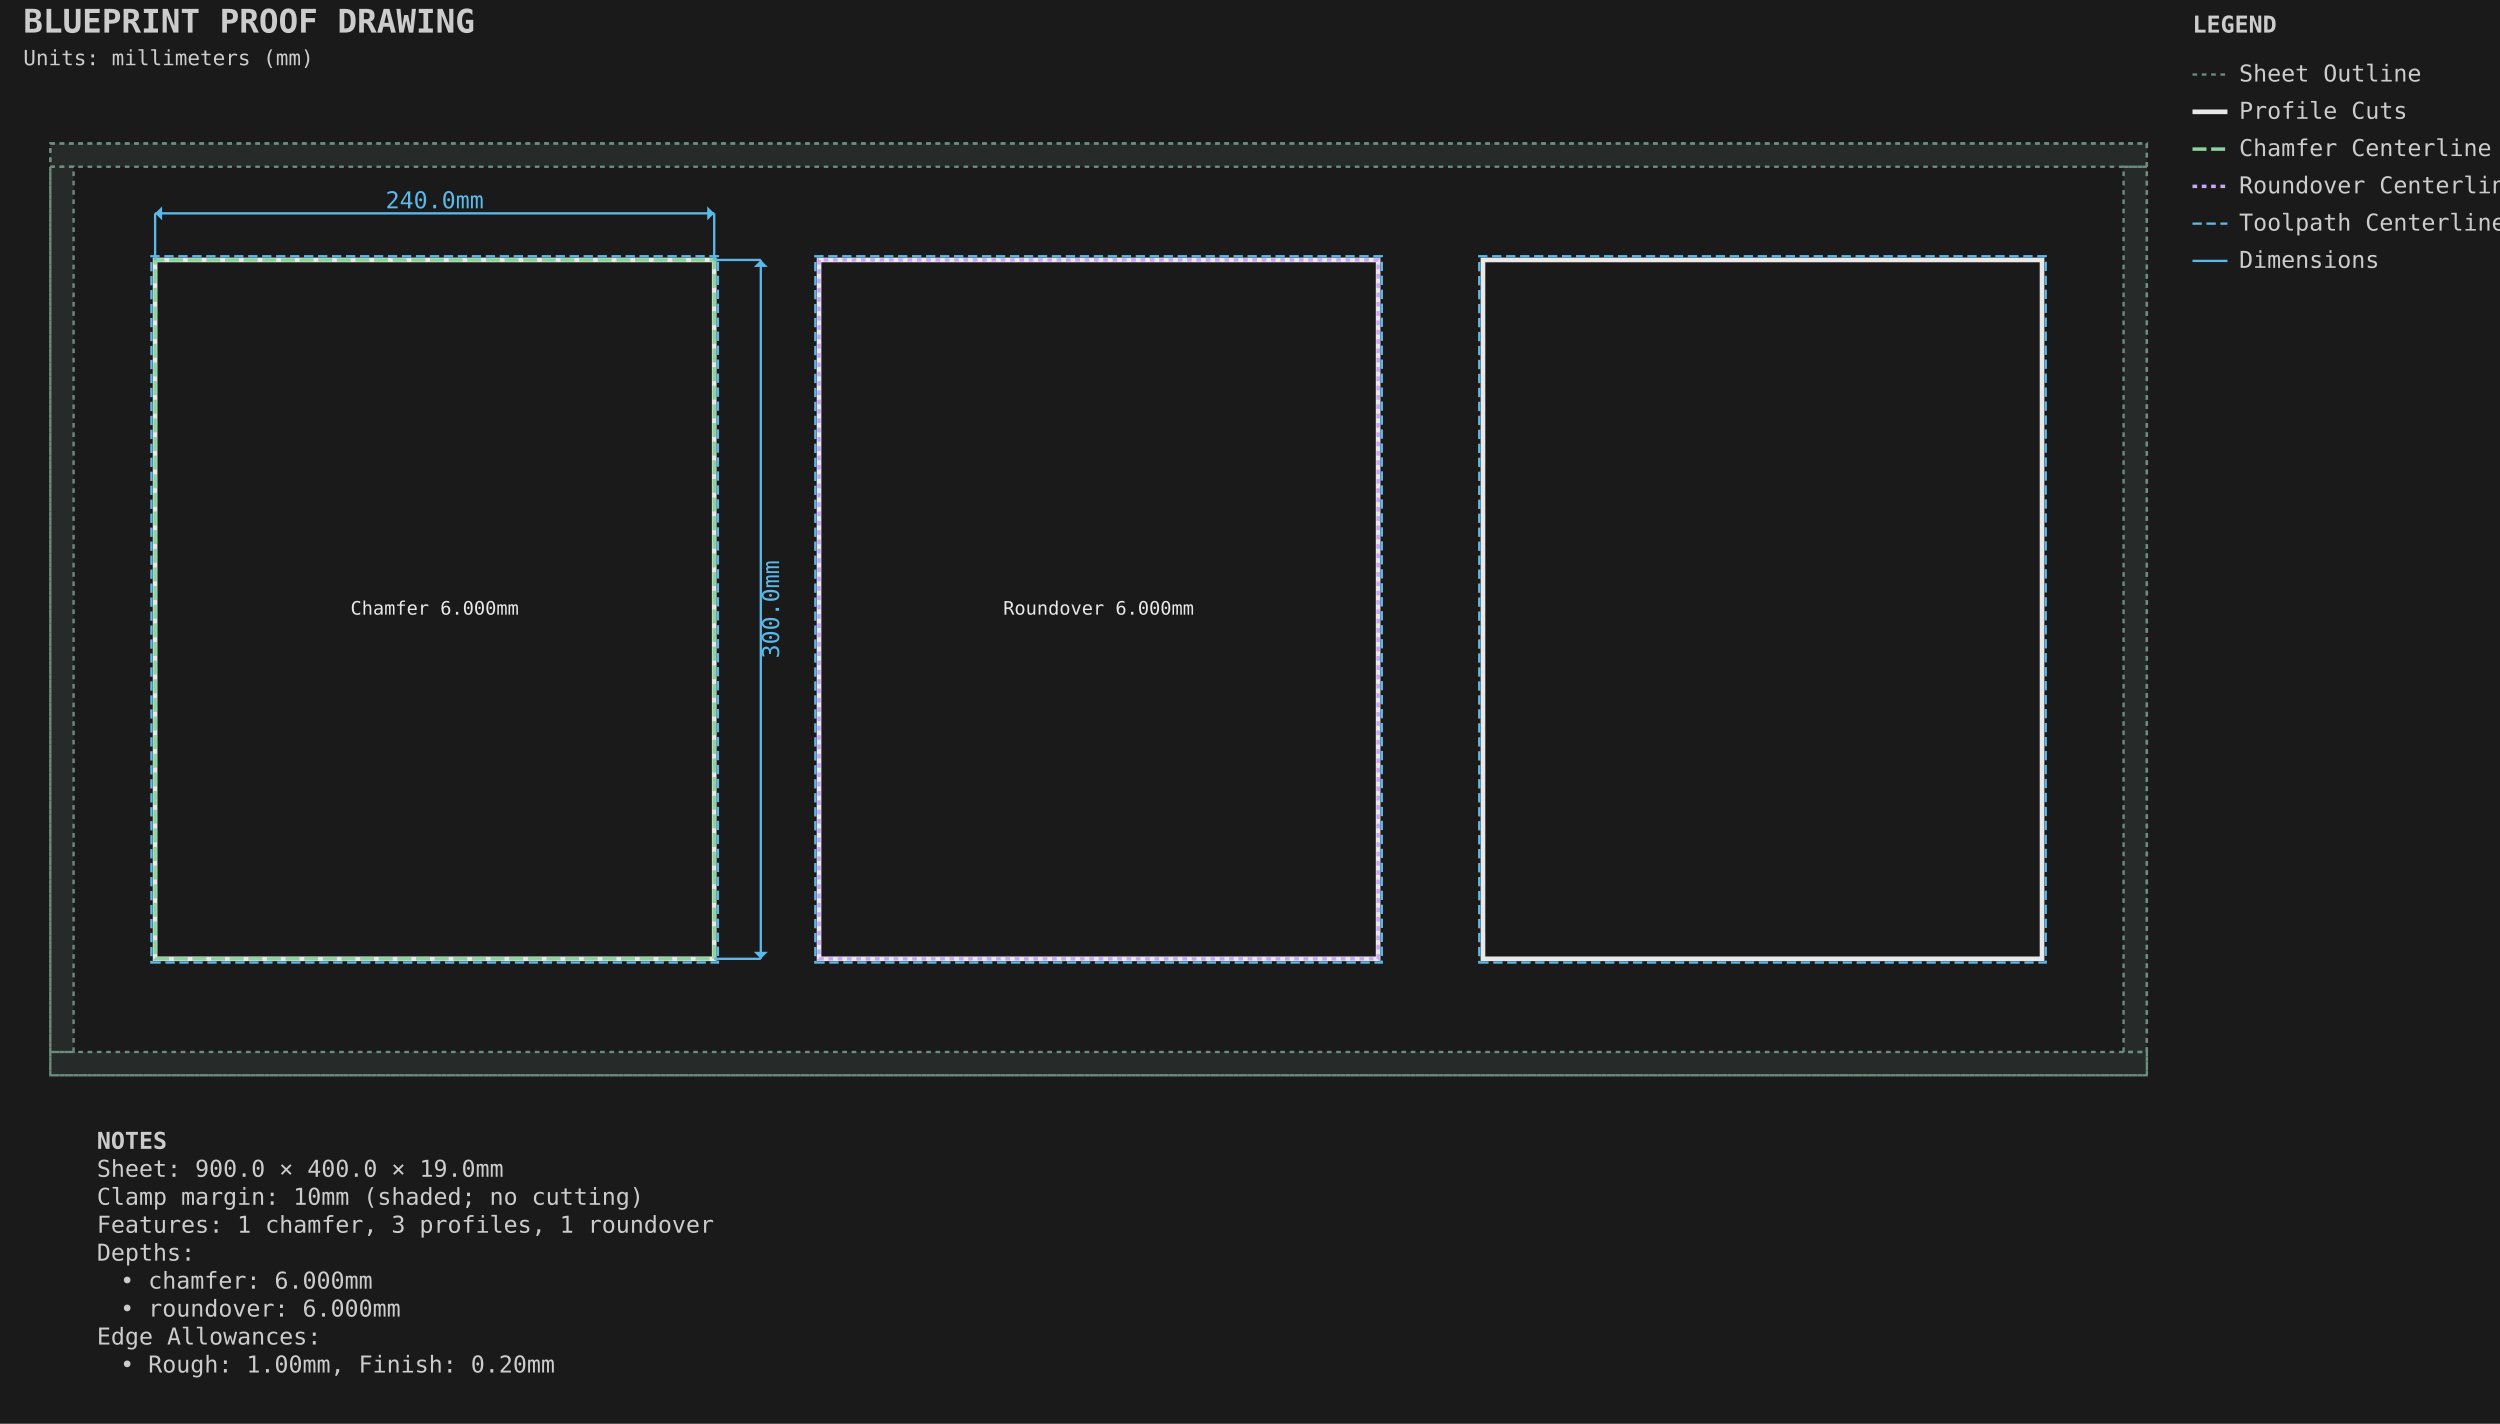
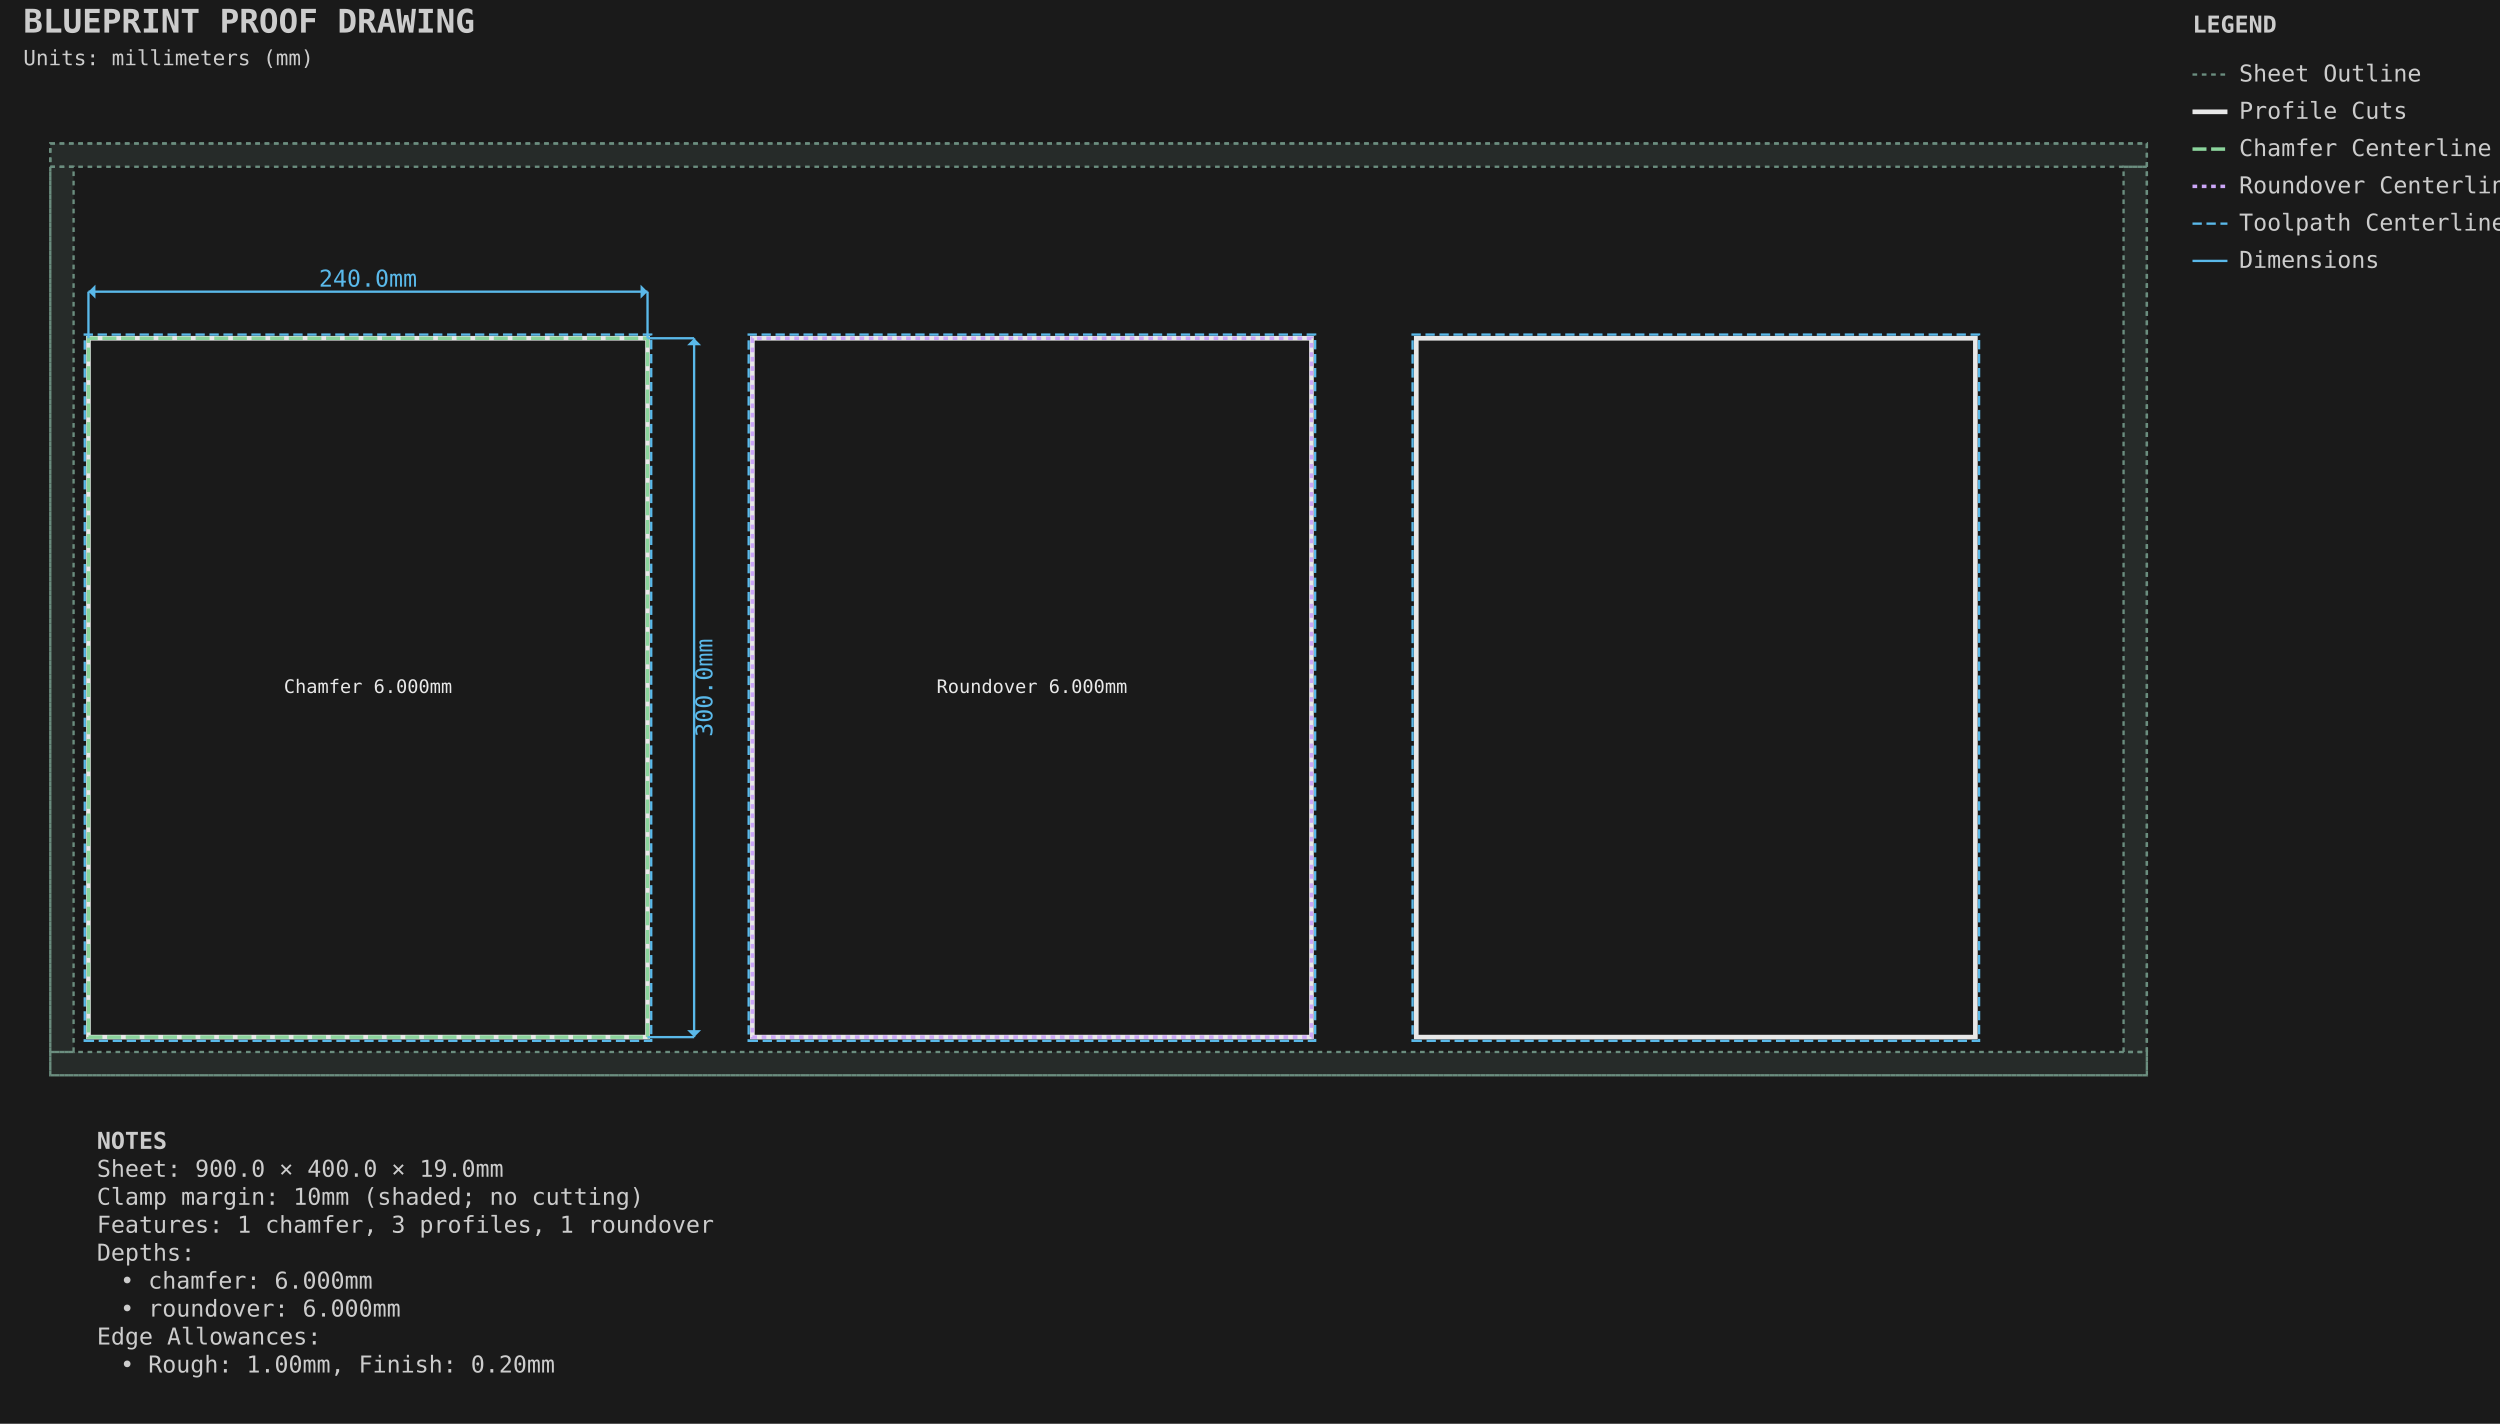
<svg xmlns="http://www.w3.org/2000/svg" viewBox="-21.587 -61.587 1073.175 611.175" width="1073.175mm" height="611.175mm">
  <style>.default { stroke: #e8e8e8; fill: none; stroke-width: 1; }
.sheet-outline { stroke: #6b8e7f; fill: none; stroke-width: 1; stroke-dasharray: 2,2; }
.profile { stroke: #e8e8e8; fill: none; stroke-width: 2; }
.pocket { stroke: #6496c8; fill: #6496c8; fill-opacity: 0.2; stroke-width: 1.5; }
.hole { stroke: #e8e8e8; fill: none; stroke-width: 1.5; }
.engrave { stroke: #888888; fill: none; stroke-width: 0.25; }
.bevel { stroke: #ffb454; fill: none; stroke-width: 1.5; }
.chamfer { stroke: #8bd49c; fill: none; stroke-width: 1.5; stroke-dasharray: 6,2; }
.roundover { stroke: #cba6f7; fill: none; stroke-width: 1.5; stroke-dasharray: 2,2; }
.edge-unplanned { stroke: #ff6b6b; fill: none; stroke-width: 1.5; stroke-dasharray: 4,2; }
.edge-label { fill: #e8e8e8; stroke: none; font-family: monospace; font-size: 8px; }
.keepout { stroke: #ff6b6b; fill: #ff6b6b; fill-opacity: 0.15; stroke-width: 1; stroke-dasharray: 4,2; }
.waste { stroke: #ff9500; fill: none; stroke-width: 2; stroke-dasharray: 8,4; }
.toolpath { stroke: #5ab9ea; fill: none; stroke-width: 1; stroke-dasharray: 4,2; }
.dimension { stroke: #5ab9ea; fill: none; stroke-width: 1; }
.dimension-text { fill: #5ab9ea; font-family: monospace; font-size: 10px; }
.construction { stroke: #6b8e7f; fill: none; stroke-width: 0.5; stroke-dasharray: 2,2; }
.label { fill: #ffcc00; font-family: monospace; font-size: 8px; font-weight: bold; }
.notes { fill: #cccccc; font-family: monospace; font-size: 10px; }
.table { stroke: #5c4a32; fill: #c4a46c; fill-opacity: 0.2; stroke-width: 1; }
.envelope { stroke: #ff6b6b; fill: none; stroke-width: 2; }
.spoilboard { stroke: none; fill: #4ecdc4; fill-opacity: 0.1; stroke-width: 0; }
.effective-envelope { stroke: #ffd93d; fill: none; stroke-width: 1; stroke-dasharray: 4,2; }
.origin { stroke: #ff6b6b; fill: #ff6b6b; stroke-width: 1; }
.centerline { stroke: #6b8e7f; fill: none; stroke-width: 0.5; stroke-dasharray: 8,4; }
.soft-limit { stroke: #ff9500; fill: none; stroke-width: 1.5; stroke-dasharray: 6,3; }
.t-track { stroke: none; fill: #66cc88; fill-opacity: 0.25; stroke-width: 0; }
.margin-zone { fill: #6b8e7f; fill-opacity: 0.15; }
.legend { fill: #cccccc; font-family: monospace; font-size: 10px; }
.title { fill: #cccccc; font-family: monospace; font-size: 14px; font-weight: bold; }
.section-label { fill: #5ab9ea; font-family: monospace; font-size: 9px; font-weight: bold; }
.callout-box { stroke: #5ab9ea; fill: none; stroke-width: 1; }
.callout-detail { stroke: #e8e8e8; fill: none; stroke-width: 1.5; }
.beam-assembly { stroke: #e8e8e8; fill: none; stroke-width: 1; }
.beam-layer { stroke: #6496c8; fill: #6496c8; fill-opacity: 0.15; stroke-width: 1; }
.beam-splice { stroke: #ff9500; fill: none; stroke-width: 1.5; stroke-dasharray: 4,2; }
.title-subtitle { fill: #cccccc; font-family: monospace; font-size: 9px; }
.callout-ref-text { fill: #5ab9ea; font-family: monospace; font-size: 7px; }
.callout-dim-text { fill: #5ab9ea; font-family: monospace; font-size: 8px; }
.beam-dim-text { fill: #5ab9ea; font-family: monospace; font-size: 8px; }
.beam-segment-text { fill: #5ab9ea; font-family: monospace; font-size: 7px; }
.heightfield-border { stroke: #ffcc00; fill: none; stroke-width: 1; stroke-dasharray: 4,2; }</style>
  <rect x="-21.587" y="-61.587" width="1073.175" height="611.175" fill="#1a1a1a" />
  <g id="SHEET_OUTLINE" class="sheet-outline">
    <rect x="0.000" y="0.000" width="900.000" height="400.000" stroke="#6b8e7f" fill="none" stroke-width="1" stroke-dasharray="2,2" id="sheet_boundary" />
    <rect x="0.000" y="0.000" width="900.000" height="10.000" fill="#6b8e7f" fill-opacity="0.15" id="margin_bottom" />
    <rect x="0.000" y="390.000" width="900.000" height="10.000" fill="#6b8e7f" fill-opacity="0.15" id="margin_top" />
    <rect x="0.000" y="10.000" width="10.000" height="380.000" fill="#6b8e7f" fill-opacity="0.15" id="margin_left" />
    <rect x="890.000" y="10.000" width="10.000" height="380.000" fill="#6b8e7f" fill-opacity="0.15" id="margin_right" />
  </g>
  <g id="PROFILE_CUTS" class="profile-cuts">
-     <path d="M 45.000 350.000 L 285.000 350.000 L 285.000 50.000 L 45.000 50.000 Z" stroke="#e8e8e8" fill="none" stroke-width="2" id="generated_profile_0" />
-     <path d="M 330.000 350.000 L 570.000 350.000 L 570.000 50.000 L 330.000 50.000 Z" stroke="#e8e8e8" fill="none" stroke-width="2" id="generated_profile_2" />
-     <path d="M 615.000 350.000 L 855.000 350.000 L 855.000 50.000 L 615.000 50.000 Z" stroke="#e8e8e8" fill="none" stroke-width="2" id="generated_profile_4" />
+     <path d="M 16.380 383.620 L 256.380 383.620 L 256.380 83.620 L 16.380 83.620 Z" stroke="#e8e8e8" fill="none" stroke-width="2" id="generated_profile_0" />
+     <path d="M 301.380 383.620 L 541.380 383.620 L 541.380 83.620 L 301.380 83.620 Z" stroke="#e8e8e8" fill="none" stroke-width="2" id="generated_profile_2" />
+     <path d="M 586.380 383.620 L 826.380 383.620 L 826.380 83.620 L 586.380 83.620 Z" stroke="#e8e8e8" fill="none" stroke-width="2" id="generated_profile_4" />
  </g>
  <g id="PROFILE_TOOLPATHS" class="profile-toolpaths">
-     <path d="M 43.413 351.587 L 286.587 351.587 L 286.587 48.413 L 43.413 48.413 Z" stroke="#5ab9ea" fill="none" stroke-width="1" stroke-dasharray="4,2" id="generated_profile_0_toolpath" />
-     <path d="M 328.413 351.587 L 571.587 351.587 L 571.587 48.413 L 328.413 48.413 Z" stroke="#5ab9ea" fill="none" stroke-width="1" stroke-dasharray="4,2" id="generated_profile_2_toolpath" />
-     <path d="M 613.413 351.587 L 856.587 351.587 L 856.587 48.413 L 613.413 48.413 Z" stroke="#5ab9ea" fill="none" stroke-width="1" stroke-dasharray="4,2" id="generated_profile_4_toolpath" />
+     <path d="M 14.792 385.207 L 257.967 385.207 L 257.967 82.033 L 14.792 82.033 Z" stroke="#5ab9ea" fill="none" stroke-width="1" stroke-dasharray="4,2" id="generated_profile_0_toolpath" />
+     <path d="M 299.793 385.207 L 542.967 385.207 L 542.967 82.033 L 299.793 82.033 Z" stroke="#5ab9ea" fill="none" stroke-width="1" stroke-dasharray="4,2" id="generated_profile_2_toolpath" />
+     <path d="M 584.793 385.207 L 827.967 385.207 L 827.967 82.033 L 584.793 82.033 Z" stroke="#5ab9ea" fill="none" stroke-width="1" stroke-dasharray="4,2" id="generated_profile_4_toolpath" />
  </g>
  <g id="CHAMFER_CUTS" class="chamfer-cuts">
-     <path d="M 45.000 350.000 L 285.000 350.000 L 285.000 50.000 L 45.000 50.000 L 45.000 350.000 Z" stroke="#8bd49c" fill="none" stroke-width="1.5" stroke-dasharray="6,2" id="generated_chamfer_1_edge_cut" />
-     <text x="165.000" y="200.000" text-anchor="middle" dominant-baseline="middle" fill="#e8e8e8" stroke="none" font-family="monospace" font-size="8px" id="generated_chamfer_1_edge_depth">Chamfer 6.000mm</text>
+     <path d="M 16.380 383.620 L 256.380 383.620 L 256.380 83.620 L 16.380 83.620 L 16.380 383.620 Z" stroke="#8bd49c" fill="none" stroke-width="1.5" stroke-dasharray="6,2" id="generated_chamfer_1_edge_cut" />
+     <text x="136.380" y="233.620" text-anchor="middle" dominant-baseline="middle" fill="#e8e8e8" stroke="none" font-family="monospace" font-size="8px" id="generated_chamfer_1_edge_depth">Chamfer 6.000mm</text>
  </g>
  <g id="ROUNDOVER_CUTS" class="roundover-cuts">
-     <path d="M 330.000 350.000 L 570.000 350.000 L 570.000 50.000 L 330.000 50.000 L 330.000 350.000 Z" stroke="#cba6f7" fill="none" stroke-width="1.5" stroke-dasharray="2,2" id="generated_roundover_3_edge_cut" />
-     <text x="450.000" y="200.000" text-anchor="middle" dominant-baseline="middle" fill="#e8e8e8" stroke="none" font-family="monospace" font-size="8px" id="generated_roundover_3_edge_depth">Roundover 6.000mm</text>
+     <path d="M 301.380 383.620 L 541.380 383.620 L 541.380 83.620 L 301.380 83.620 L 301.380 383.620 Z" stroke="#cba6f7" fill="none" stroke-width="1.5" stroke-dasharray="2,2" id="generated_roundover_3_edge_cut" />
+     <text x="421.380" y="233.620" text-anchor="middle" dominant-baseline="middle" fill="#e8e8e8" stroke="none" font-family="monospace" font-size="8px" id="generated_roundover_3_edge_depth">Roundover 6.000mm</text>
  </g>
  <g id="DIMENSIONS" class="dimensions">
-     <line x1="45.0" y1="50.0" x2="45.0" y2="30.0" stroke="#5ab9ea" stroke-width="1" />
-     <line x1="285.0" y1="50.0" x2="285.0" y2="30.0" stroke="#5ab9ea" stroke-width="1" />
-     <line x1="45.0" y1="30.0" x2="285.0" y2="30.0" stroke="#5ab9ea" stroke-width="1" />
-     <polygon points="45.0,30.0 48.0,27.0 48.0,33.0" fill="#5ab9ea" />
-     <polygon points="285.0,30.0 282.0,27.0 282.0,33.0" fill="#5ab9ea" />
-     <text x="165.0" y="25.0" text-anchor="middle" dominant-baseline="middle" fill="#5ab9ea" font-family="monospace" font-size="10px">240.0mm</text>
-     <line x1="285.0" y1="50.0" x2="305.0" y2="50.0" stroke="#5ab9ea" stroke-width="1" />
-     <line x1="285.0" y1="350.0" x2="305.0" y2="350.0" stroke="#5ab9ea" stroke-width="1" />
-     <line x1="305.0" y1="50.0" x2="305.0" y2="350.0" stroke="#5ab9ea" stroke-width="1" />
-     <polygon points="305.0,50.0 302.0,53.0 308.0,53.0" fill="#5ab9ea" />
-     <polygon points="305.0,350.0 302.0,347.0 308.0,347.0" fill="#5ab9ea" />
-     <text x="310.0" y="200.0" text-anchor="middle" dominant-baseline="middle" transform="rotate(-90 310.0 200.0)" fill="#5ab9ea" font-family="monospace" font-size="10px">300.0mm</text>
+     <line x1="16.38" y1="83.62" x2="16.38" y2="63.62" stroke="#5ab9ea" stroke-width="1" />
+     <line x1="256.38" y1="83.62" x2="256.38" y2="63.62" stroke="#5ab9ea" stroke-width="1" />
+     <line x1="16.38" y1="63.62" x2="256.38" y2="63.62" stroke="#5ab9ea" stroke-width="1" />
+     <polygon points="16.38,63.62 19.38,60.62 19.38,66.62" fill="#5ab9ea" />
+     <polygon points="256.38,63.62 253.38,60.62 253.38,66.62" fill="#5ab9ea" />
+     <text x="136.38" y="58.62" text-anchor="middle" dominant-baseline="middle" fill="#5ab9ea" font-family="monospace" font-size="10px">240.0mm</text>
+     <line x1="256.38" y1="83.62" x2="276.38" y2="83.62" stroke="#5ab9ea" stroke-width="1" />
+     <line x1="256.38" y1="383.62" x2="276.38" y2="383.62" stroke="#5ab9ea" stroke-width="1" />
+     <line x1="276.38" y1="83.62" x2="276.38" y2="383.62" stroke="#5ab9ea" stroke-width="1" />
+     <polygon points="276.38,83.62 273.38,86.62 279.38,86.62" fill="#5ab9ea" />
+     <polygon points="276.38,383.62 273.38,380.62 279.38,380.62" fill="#5ab9ea" />
+     <text x="281.38" y="233.62" text-anchor="middle" dominant-baseline="middle" transform="rotate(-90 281.38 233.62)" fill="#5ab9ea" font-family="monospace" font-size="10px">300.0mm</text>
  </g>
  <g id="TITLE_BLOCK" class="title-block">
    <text x="-11.587" y="-47.587" fill="#cccccc" font-family="monospace" font-size="14px" font-weight="bold">BLUEPRINT PROOF DRAWING</text>
    <text x="-11.587" y="-33.587" fill="#cccccc" font-family="monospace" font-size="9px">Units: millimeters (mm)</text>
  </g>
  <g id="LEGEND" class="legend">
    <text x="919.587" y="-47.587" fill="#cccccc" font-family="monospace" font-size="10px" font-weight="bold">LEGEND</text>
    <line x1="919.587" y1="-29.587" x2="934.587" y2="-29.587" stroke="#6b8e7f" stroke-width="1" stroke-dasharray="2,2" />
    <text x="939.587" y="-26.587" fill="#cccccc" font-family="monospace" font-size="10px">Sheet Outline</text>
    <line x1="919.587" y1="-13.587" x2="934.587" y2="-13.587" stroke="#e8e8e8" stroke-width="2" />
    <text x="939.587" y="-10.587" fill="#cccccc" font-family="monospace" font-size="10px">Profile Cuts</text>
    <line x1="919.587" y1="2.413" x2="934.587" y2="2.413" stroke="#8bd49c" stroke-width="1.5" stroke-dasharray="6,2" />
    <text x="939.587" y="5.413" fill="#cccccc" font-family="monospace" font-size="10px">Chamfer Centerline</text>
    <line x1="919.587" y1="18.413" x2="934.587" y2="18.413" stroke="#cba6f7" stroke-width="1.5" stroke-dasharray="2,2" />
    <text x="939.587" y="21.413" fill="#cccccc" font-family="monospace" font-size="10px">Roundover Centerline</text>
    <line x1="919.587" y1="34.413" x2="934.587" y2="34.413" stroke="#5ab9ea" stroke-width="1" stroke-dasharray="4,2" />
    <text x="939.587" y="37.413" fill="#cccccc" font-family="monospace" font-size="10px">Toolpath Centerline</text>
    <line x1="919.587" y1="50.413" x2="934.587" y2="50.413" stroke="#5ab9ea" stroke-width="1" />
    <text x="939.587" y="53.413" fill="#cccccc" font-family="monospace" font-size="10px">Dimensions</text>
  </g>
  <g id="NOTES" class="notes">
    <text x="20.0" y="431.587" fill="#cccccc" font-family="monospace" font-size="10px" font-weight="bold">NOTES</text>
    <text x="20.0" y="443.587" fill="#cccccc" font-family="monospace" font-size="10px">Sheet: 900.0 × 400.0 × 19.0mm</text>
    <text x="20.0" y="455.587" fill="#cccccc" font-family="monospace" font-size="10px">Clamp margin: 10mm (shaded; no cutting)</text>
    <text x="20.0" y="467.587" fill="#cccccc" font-family="monospace" font-size="10px">Features: 1 chamfer, 3 profiles, 1 roundover</text>
    <text x="20.0" y="479.587" fill="#cccccc" font-family="monospace" font-size="10px">Depths:</text>
    <text x="30.0" y="491.587" fill="#cccccc" font-family="monospace" font-size="10px">• chamfer: 6.000mm</text>
    <text x="30.0" y="503.587" fill="#cccccc" font-family="monospace" font-size="10px">• roundover: 6.000mm</text>
    <text x="20.0" y="515.587" fill="#cccccc" font-family="monospace" font-size="10px">Edge Allowances:</text>
    <text x="30.0" y="527.587" fill="#cccccc" font-family="monospace" font-size="10px">• Rough: 1.00mm, Finish: 0.20mm</text>
  </g>
</svg>
